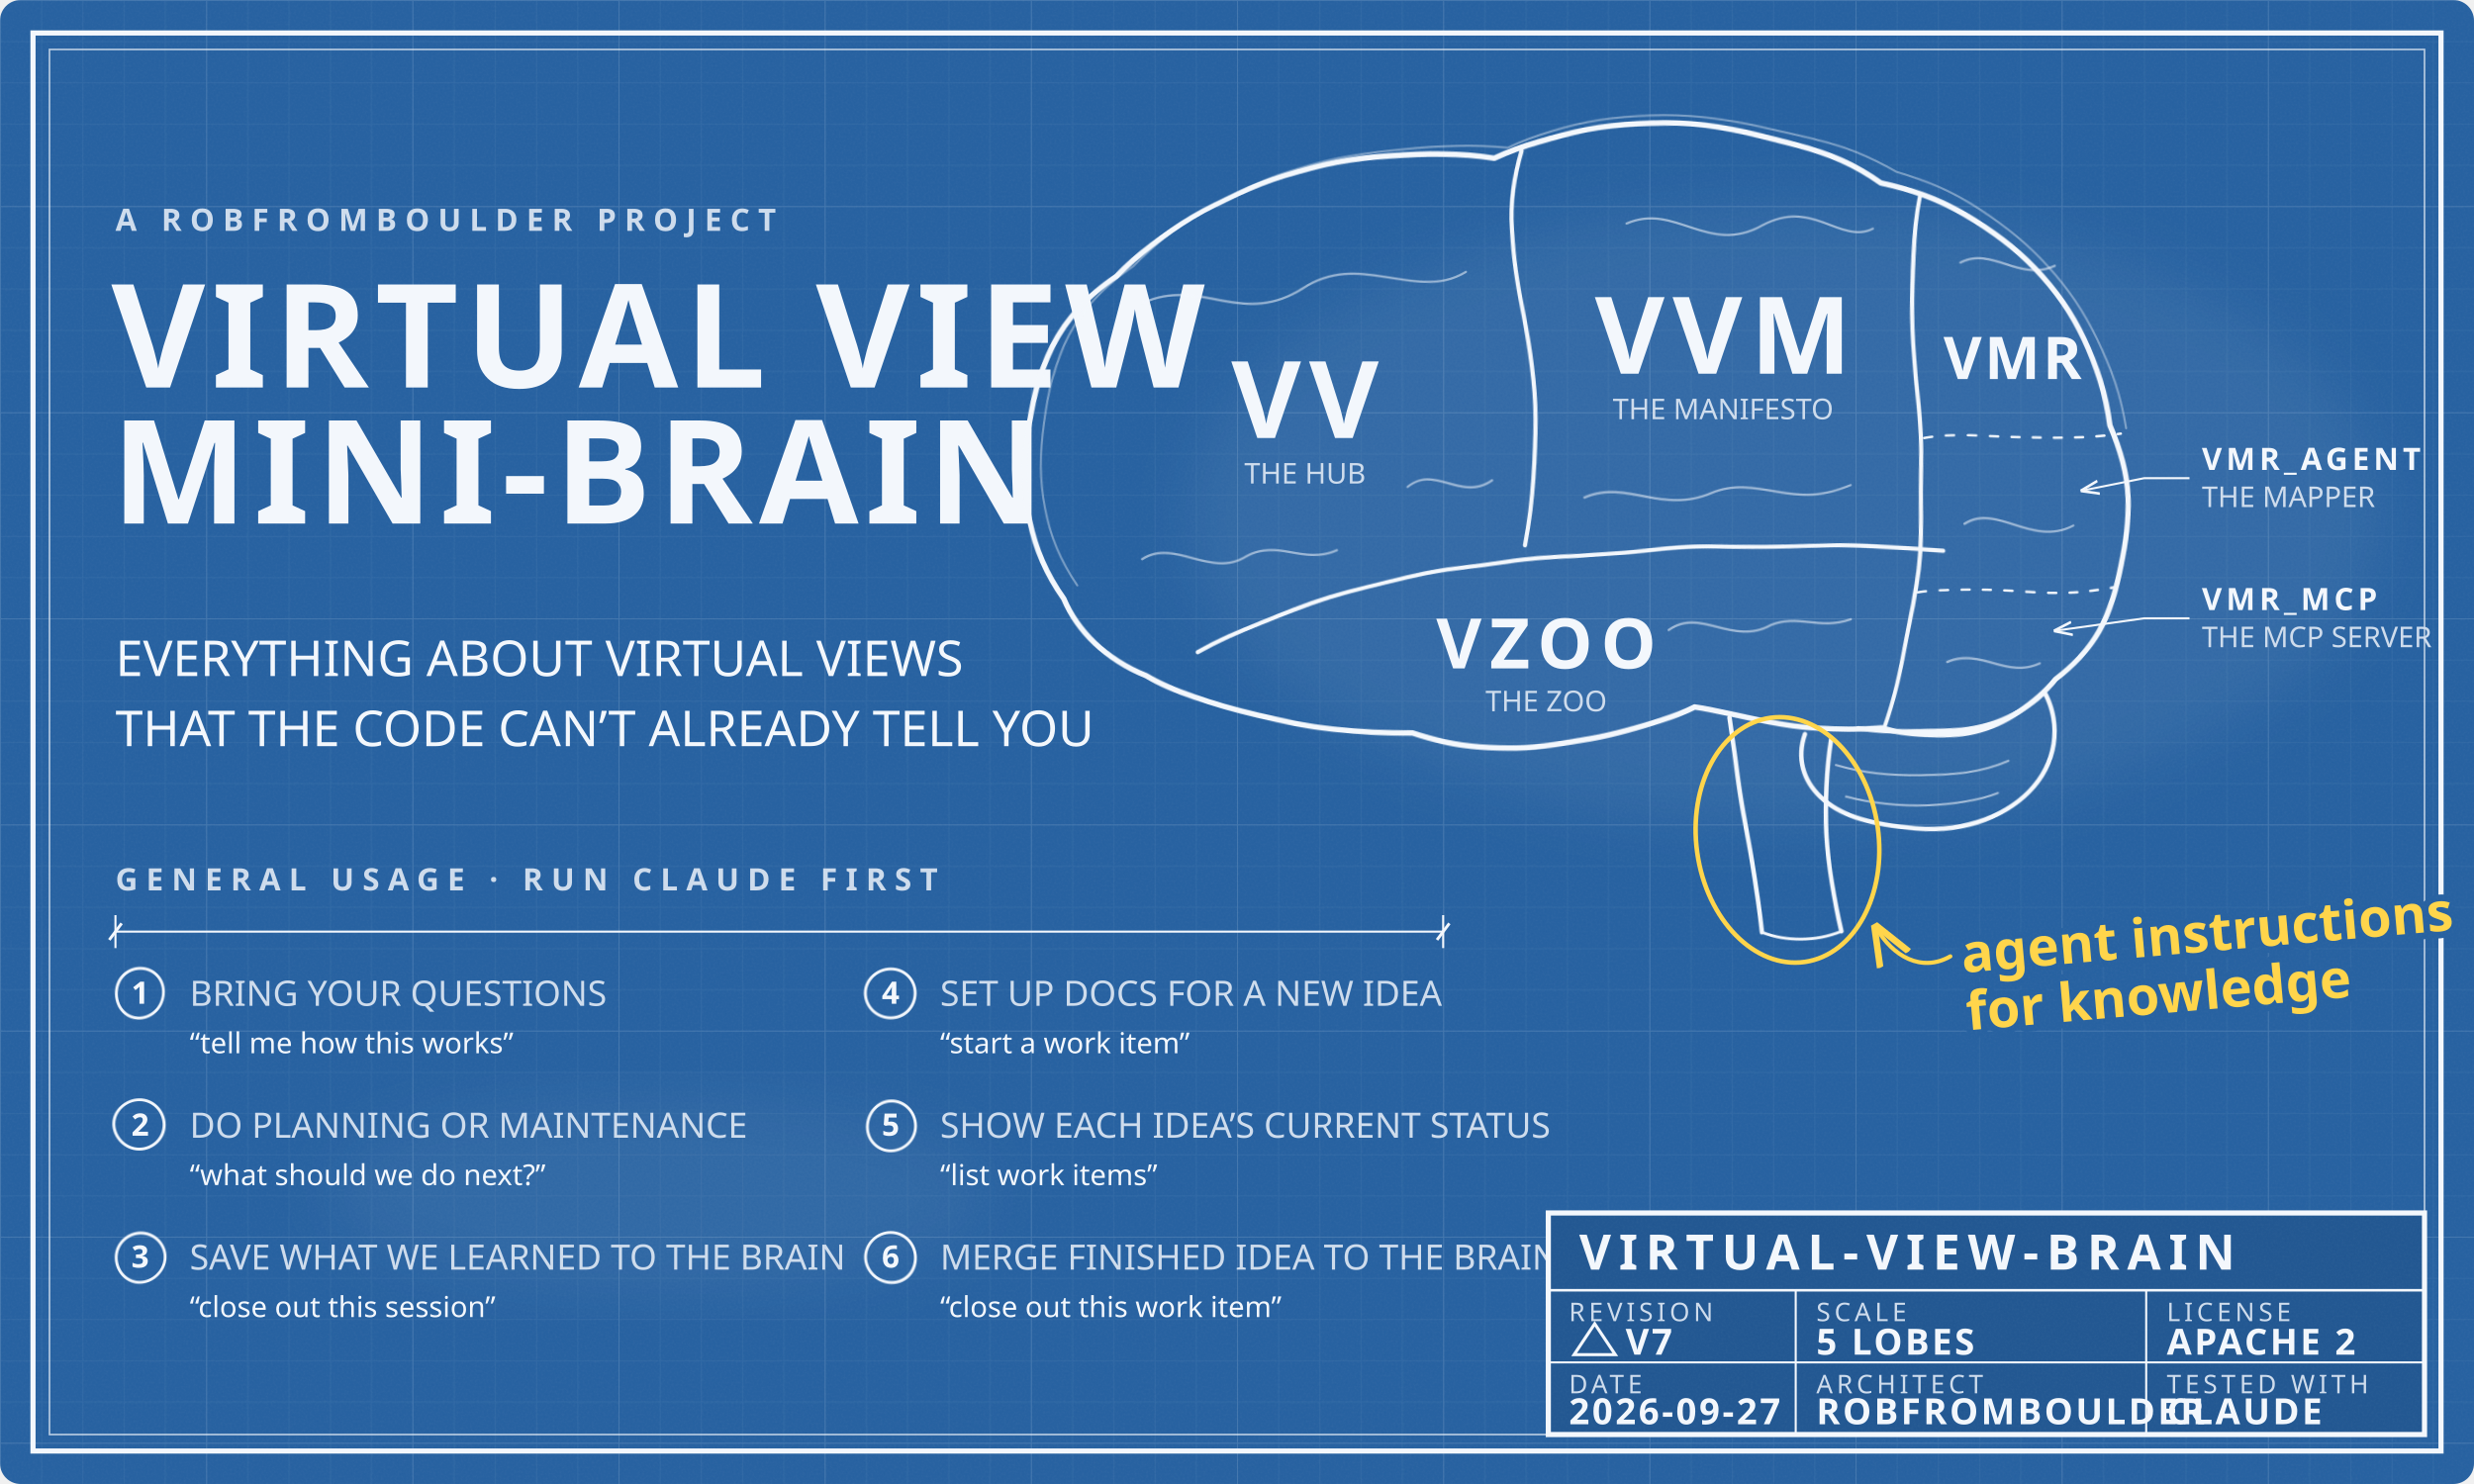
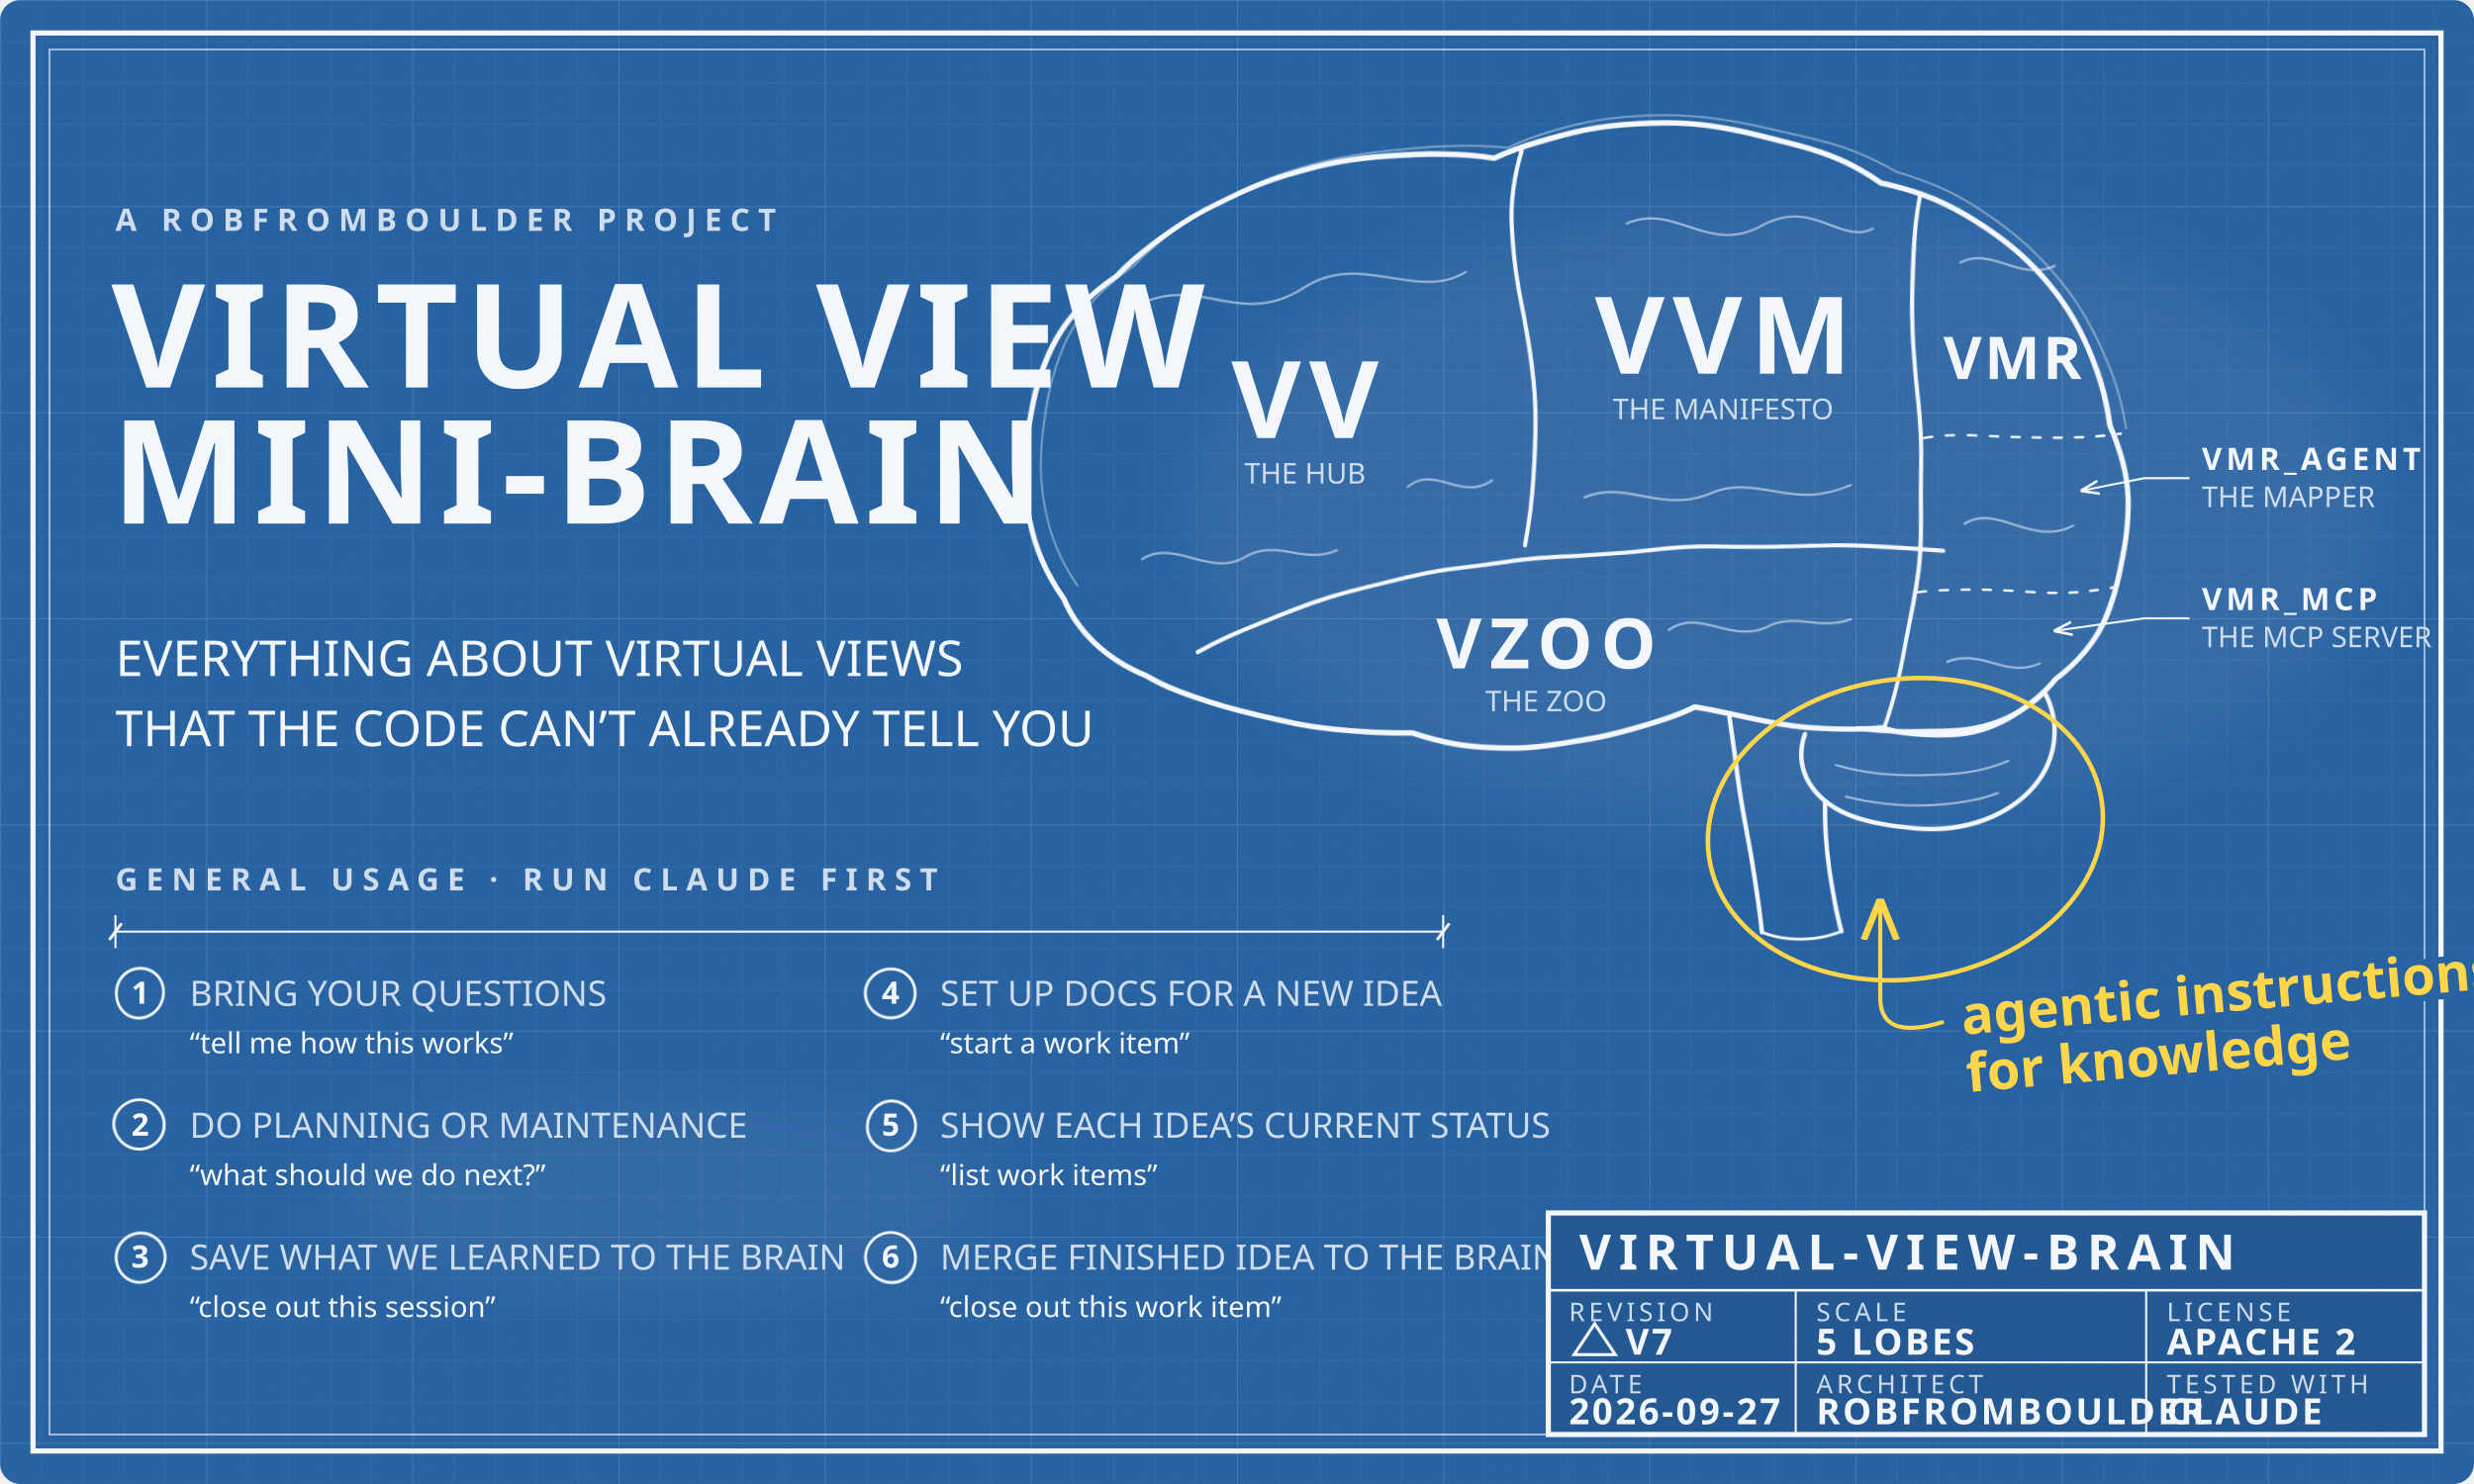
<svg xmlns="http://www.w3.org/2000/svg" viewBox="0 0 1200 720" width="1200" height="720" role="img" aria-label="virtual-view-brain: blueprint of a brain whose lobes are the lobespaces VVM, VV, VZOO and VMR">
  <defs>
    <pattern id="bp-grid" width="20" height="20" patternUnits="userSpaceOnUse">
      <path d="M20 0H0V20" fill="none" stroke="#f3f7fc" stroke-opacity=".045" stroke-width="1" />
    </pattern>
    <pattern id="bp-grid-major" width="100" height="100" patternUnits="userSpaceOnUse">
      <rect width="100" height="100" fill="url(#bp-grid)" />
      <path d="M100 0H0V100" fill="none" stroke="#f3f7fc" stroke-opacity=".10" stroke-width="1" />
    </pattern>
    <pattern id="hatch" width="8" height="8" patternUnits="userSpaceOnUse" patternTransform="rotate(45)">
      <line x1="0" y1="0" x2="0" y2="8" stroke="#f3f7fc" stroke-opacity=".45" stroke-width="1.2" />
    </pattern>
    <filter id="wob" x="-5%" y="-5%" width="110%" height="110%">
      <feTurbulence type="fractalNoise" baseFrequency=".018" numOctaves="2" seed="7" result="n" />
      <feDisplacementMap in="SourceGraphic" in2="n" scale="3.2" />
    </filter>
    <filter id="smudge">
      <feGaussianBlur stdDeviation="14" />
    </filter>
    <filter id="paper" x="0" y="0" width="100%" height="100%">
      <feTurbulence type="fractalNoise" baseFrequency=".9" numOctaves="2" seed="3" />
      <feColorMatrix values="0 0 0 0 1  0 0 0 0 1  0 0 0 0 1  0 0 0 .05 0" />
    </filter>
    <marker id="arr" viewBox="0 0 10 10" refX="9" refY="5" markerWidth="9" markerHeight="9" orient="auto-start-reverse">
      <path d="M0 1.5 L10 5 L0 8.5" fill="none" stroke="#f3f7fc" stroke-width="1.4" />
    </marker>
    <marker id="arr-y" viewBox="0 0 10 10" refX="9" refY="5" markerWidth="10" markerHeight="10" orient="auto-start-reverse">
      <path d="M0 1 L10 5 L0 9" fill="none" stroke="#ffd447" stroke-width="1.6" />
    </marker>
    <marker id="tick" viewBox="0 0 10 10" refX="5" refY="5" markerWidth="10" markerHeight="10" orient="auto">
      <path d="M2 9 L8 1" stroke="#f3f7fc" stroke-width="1.4" />
    </marker>
  </defs>
  <rect width="1200" height="720" rx="10" fill="#245f9f" />
  <rect width="1200" height="720" rx="10" fill="url(#bp-grid-major)" />
  <ellipse cx="866" cy="250" rx="290" ry="150" fill="#fff" opacity=".06" filter="url(#smudge)" />
  <ellipse cx="320" cy="580" rx="160" ry="50" fill="#fff" opacity=".05" filter="url(#smudge)" />
  <rect x="16" y="16" width="1168" height="688" fill="none" stroke="#f3f7fc" stroke-width="2.5" />
  <rect x="24" y="24" width="1152" height="672" fill="none" stroke="#f3f7fc" stroke-width=".8" stroke-opacity=".7" />
  <g transform="translate(0 40)">
    <text x="56" y="72" font-family="Barlow Condensed" font-weight="600" font-size="15" letter-spacing="4" fill="#cddbec">A ROBFROMBOULDER PROJECT</text>
    <text x="54" y="148" font-family="Barlow Condensed" font-weight="700" font-size="70" letter-spacing="3" fill="#f3f7fc">VIRTUAL VIEW</text>
    <text x="54" y="214" font-family="Barlow Condensed" font-weight="700" font-size="70" letter-spacing="3" fill="#f3f7fc">MINI-BRAIN</text>
    <text x="56" y="288" font-family="Patrick Hand SC" font-size="24" fill="#f3f7fc">EVERYTHING ABOUT VIRTUAL VIEWS</text>
    <text x="56" y="322" font-family="Patrick Hand SC" font-size="24" fill="#f3f7fc">THAT THE CODE CAN’T ALREADY TELL YOU</text>
  </g>
  <g transform="translate(0 -28)">
    <g font-family="Barlow Condensed" font-weight="600" font-size="15" letter-spacing="4" fill="#cddbec">
      <text x="56" y="460">GENERAL USAGE · RUN CLAUDE FIRST</text>
    </g>
    <g stroke="#f3f7fc" stroke-width="1" fill="none">
      <line x1="56" y1="480" x2="700" y2="480" marker-start="url(#tick)" marker-end="url(#tick)" />
      <line x1="56" y1="472" x2="56" y2="488" />
      <line x1="700" y1="472" x2="700" y2="488" />
    </g>
    <g filter="url(#wob)" fill="none" stroke="#f3f7fc" stroke-width="1.4">
      <circle cx="68" cy="510" r="12" />
      <circle cx="68" cy="574" r="12" />
      <circle cx="68" cy="638" r="12" />
      <circle cx="432" cy="510" r="12" />
      <circle cx="432" cy="574" r="12" />
      <circle cx="432" cy="638" r="12" />
    </g>
    <g font-family="Barlow Condensed" font-weight="700" font-size="15" fill="#f3f7fc" text-anchor="middle">
      <text x="68" y="515">1</text>
      <text x="68" y="579">2</text>
      <text x="68" y="643">3</text>
      <text x="432" y="515">4</text>
      <text x="432" y="579">5</text>
      <text x="432" y="643">6</text>
    </g>
    <g font-family="Patrick Hand SC" font-size="17" fill="#cddbec">
      <text x="92" y="516">BRING YOUR QUESTIONS</text>
      <text x="92" y="580">DO PLANNING OR MAINTENANCE</text>
      <text x="92" y="644">SAVE WHAT WE LEARNED TO THE BRAIN</text>
      <text x="456" y="516">SET UP DOCS FOR A NEW IDEA</text>
      <text x="456" y="580">SHOW EACH IDEA’S CURRENT STATUS</text>
      <text x="456" y="644">MERGE FINISHED IDEA TO THE BRAIN</text>
    </g>
    <g font-family="IBM Plex Mono" font-size="14" fill="#f3f7fc">
      <text x="92" y="539">“tell me how this works”</text>
      <text x="92" y="603">“what should we do next?”</text>
      <text x="92" y="667">“close out this session”</text>
      <text x="456" y="539">“start a work item”</text>
      <text x="456" y="603">“list work items”</text>
      <text x="456" y="667">“close out this work item”</text>
    </g>
  </g>
  <g transform="translate(490 50) scale(1.3) translate(-590 -65)">
    <g filter="url(#wob)" fill="none" stroke="#f3f7fc" stroke-linecap="round" stroke-linejoin="round">
      <path d="M610 250 C585 215 590 160 630 130 C660 95 720 78 770 85 C810 65 880 70 915 95 C960 105 995 140 1000 185 C1015 220 1005 260 980 280 C965 300 935 305 915 298 C880 300 860 292 845 290 C815 305 770 310 740 300 C700 300 660 290 640 278 C625 272 615 262 610 250 Z" stroke-width="2.00" />
      <path d="M612 247 C588 212 594 158 633 128 C664 92 722 80 772 83 C812 63 882 72 918 93 C962 106 996 142 1003 188" stroke-width="0.77" stroke-opacity=".4" transform="translate(3 -2)" />
      <path d="M906 298 C930 302 962 300 976 285 C990 310 962 340 925 336 C896 334 880 318 886 300" stroke-width="1.69" />
      <path d="M898 312 C918 318 942 318 962 310 M902 324 C922 330 944 328 958 322" stroke-width="0.77" stroke-opacity=".6" />
-       <path d="M858 294 C862 322 866 346 870 374 M896 302 C893 326 894 350 900 374" stroke-width="1.69" />
+       <path d="M858 294 C862 322 866 346 870 374 M894 326 C894 342 896 360 900 374" stroke-width="1.69" />
      <path d="M870 374 C880 378 890 378 900 374" stroke-width="1.08" />
      <path d="M660 270 C720 238 800 226 938 232" stroke-width="1.54" />
      <path d="M780 82 C768 122 796 160 782 230" stroke-width="1.54" />
      <path d="M930 100 C918 160 946 212 916 298" stroke-width="1.54" />
      <g stroke-width="0.85" stroke-opacity=".55">
        <path d="M640 140 C660 130 680 150 700 135 C720 120 740 140 760 128" />
        <path d="M640 236 C652 228 664 242 678 234 C690 228 700 238 712 232 M738 208 C748 200 758 214 770 206" />
        <path d="M820 110 C838 102 850 122 870 110 C888 100 900 118 912 112" />
        <path d="M804 212 C820 205 834 219 852 211 C868 204 882 216 904 208" />
        <path d="M836 262 C848 254 860 268 874 260 C884 256 892 262 904 258" />
        <path d="M944 124 C956 118 966 132 980 126 M946 222 C958 214 970 230 986 222 M940 274 C952 268 962 280 974 274" />
      </g>
      <path d="M931 190 C952 186 978 192 1004 188 M929 248 C950 244 976 250 1002 246" stroke-width="0.92" stroke-dasharray="3 5" />
    </g>
    <g font-family="Barlow Condensed" font-weight="700" fill="#f3f7fc" text-anchor="middle">
      <text x="700" y="190" font-size="40" letter-spacing="3">VV</text>
      <text x="856" y="166" font-size="40" letter-spacing="3">VVM</text>
      <text x="790" y="276" font-size="26" letter-spacing="3">VZOO</text>
      <text x="964" y="168" font-size="22" letter-spacing="1">VMR</text>
    </g>
    <g font-family="Patrick Hand SC" font-size="10.7" fill="#cddbec" text-anchor="middle">
      <text x="700" y="207">THE HUB</text>
      <text x="856" y="183">THE MANIFESTO</text>
      <text x="790" y="292">THE ZOO</text>
    </g>
-     <ellipse cx="880" cy="340" rx="34" ry="46" fill="none" stroke="#ffd447" stroke-width="1.7" transform="rotate(-8 880 340)" />
+     <ellipse cx="924" cy="336" rx="74" ry="56" fill="none" stroke="#ffd447" stroke-width="1.7" transform="rotate(-8 924 336)" />
  </g>
  <g stroke="#f3f7fc" stroke-width="1" fill="none">
    <path d="M1010 238 L1040 232 H1062" marker-start="url(#arr)" />
    <path d="M997 306 L1040 300 H1062" marker-start="url(#arr)" />
  </g>
  <g font-family="Barlow Condensed" font-weight="600" font-size="15" letter-spacing="2" fill="#f3f7fc">
    <text x="1068" y="228">VMR_AGENT</text>
    <text x="1068" y="296">VMR_MCP</text>
  </g>
  <g font-family="Patrick Hand SC" font-size="13.9" fill="#cddbec">
    <text x="1068" y="246">THE MAPPER</text>
    <text x="1068" y="314">THE MCP SERVER</text>
  </g>
-   <path d="M946 464 C932 472 918 464 910 450" fill="none" stroke="#ffd447" stroke-width="2" stroke-linecap="round" marker-end="url(#arr-y)" />
-   <text x="952" y="472" font-family="Caveat" font-weight="700" font-size="26" fill="#ffd447" stroke="#245f9f" stroke-width="6.5" stroke-linejoin="round" paint-order="stroke" transform="rotate(-5 952 472)">agent instructions</text>
-   <text x="952" y="500" font-family="Caveat" font-weight="700" font-size="26" fill="#ffd447" stroke="#245f9f" stroke-width="6.5" stroke-linejoin="round" paint-order="stroke" transform="rotate(-5 952 472)">for knowledge</text>
+   <path d="M942 496 C922 502 912 498 912 484 V438" fill="none" stroke="#ffd447" stroke-width="2" stroke-linecap="round" marker-end="url(#arr-y)" />
+   <text x="952" y="502" font-family="Caveat" font-weight="700" font-size="26" fill="#ffd447" stroke="#245f9f" stroke-width="6.5" stroke-linejoin="round" paint-order="stroke" transform="rotate(-5 952 502)">agentic instructions</text>
+   <text x="952" y="530" font-family="Caveat" font-weight="700" font-size="26" fill="#ffd447" stroke="#245f9f" stroke-width="6.5" stroke-linejoin="round" paint-order="stroke" transform="rotate(-5 952 502)">for knowledge</text>
  <g transform="translate(1176 696) scale(1.25) translate(-1168 -496)">
    <g font-family="Barlow Condensed" fill="#f3f7fc">
      <rect x="828" y="410" width="340" height="86" fill="#1f5590" stroke="#f3f7fc" stroke-width="2" />
      <line x1="828" y1="440" x2="1168" y2="440" stroke="#f3f7fc" />
      <line x1="828" y1="468" x2="1168" y2="468" stroke="#f3f7fc" stroke-width=".8" />
      <line x1="924" y1="440" x2="924" y2="496" stroke="#f3f7fc" stroke-width=".8" />
      <line x1="1060" y1="440" x2="1060" y2="496" stroke="#f3f7fc" stroke-width=".8" />
      <text x="840" y="432" font-weight="700" font-size="19" letter-spacing="3">VIRTUAL-VIEW-BRAIN</text>
      <g font-size="10" letter-spacing="1.5" fill="#cddbec">
        <text x="836" y="452">REVISION</text>
        <text x="932" y="452">SCALE</text>
        <text x="1068" y="452">LICENSE</text>
        <text x="836" y="480">DATE</text>
        <text x="932" y="480">ARCHITECT</text>
        <text x="1068" y="480">TESTED WITH</text>
      </g>
      <g font-size="14" font-weight="600" letter-spacing="1">
        <text x="858" y="465">V7</text>
        <text x="932" y="465">5 LOBES</text>
        <text x="1068" y="465">APACHE 2</text>
        <text x="836" y="492">2026-09-27</text>
        <text x="932" y="492">ROBFROMBOULDER</text>
        <text x="1068" y="492">CLAUDE</text>
      </g>
      <path d="M838 465 l8 -12 l8 12 z" fill="none" stroke="#f3f7fc" stroke-width="1.2" />
    </g>
  </g>
  <rect width="1200" height="720" rx="10" filter="url(#paper)" opacity=".9" pointer-events="none" />
</svg>
